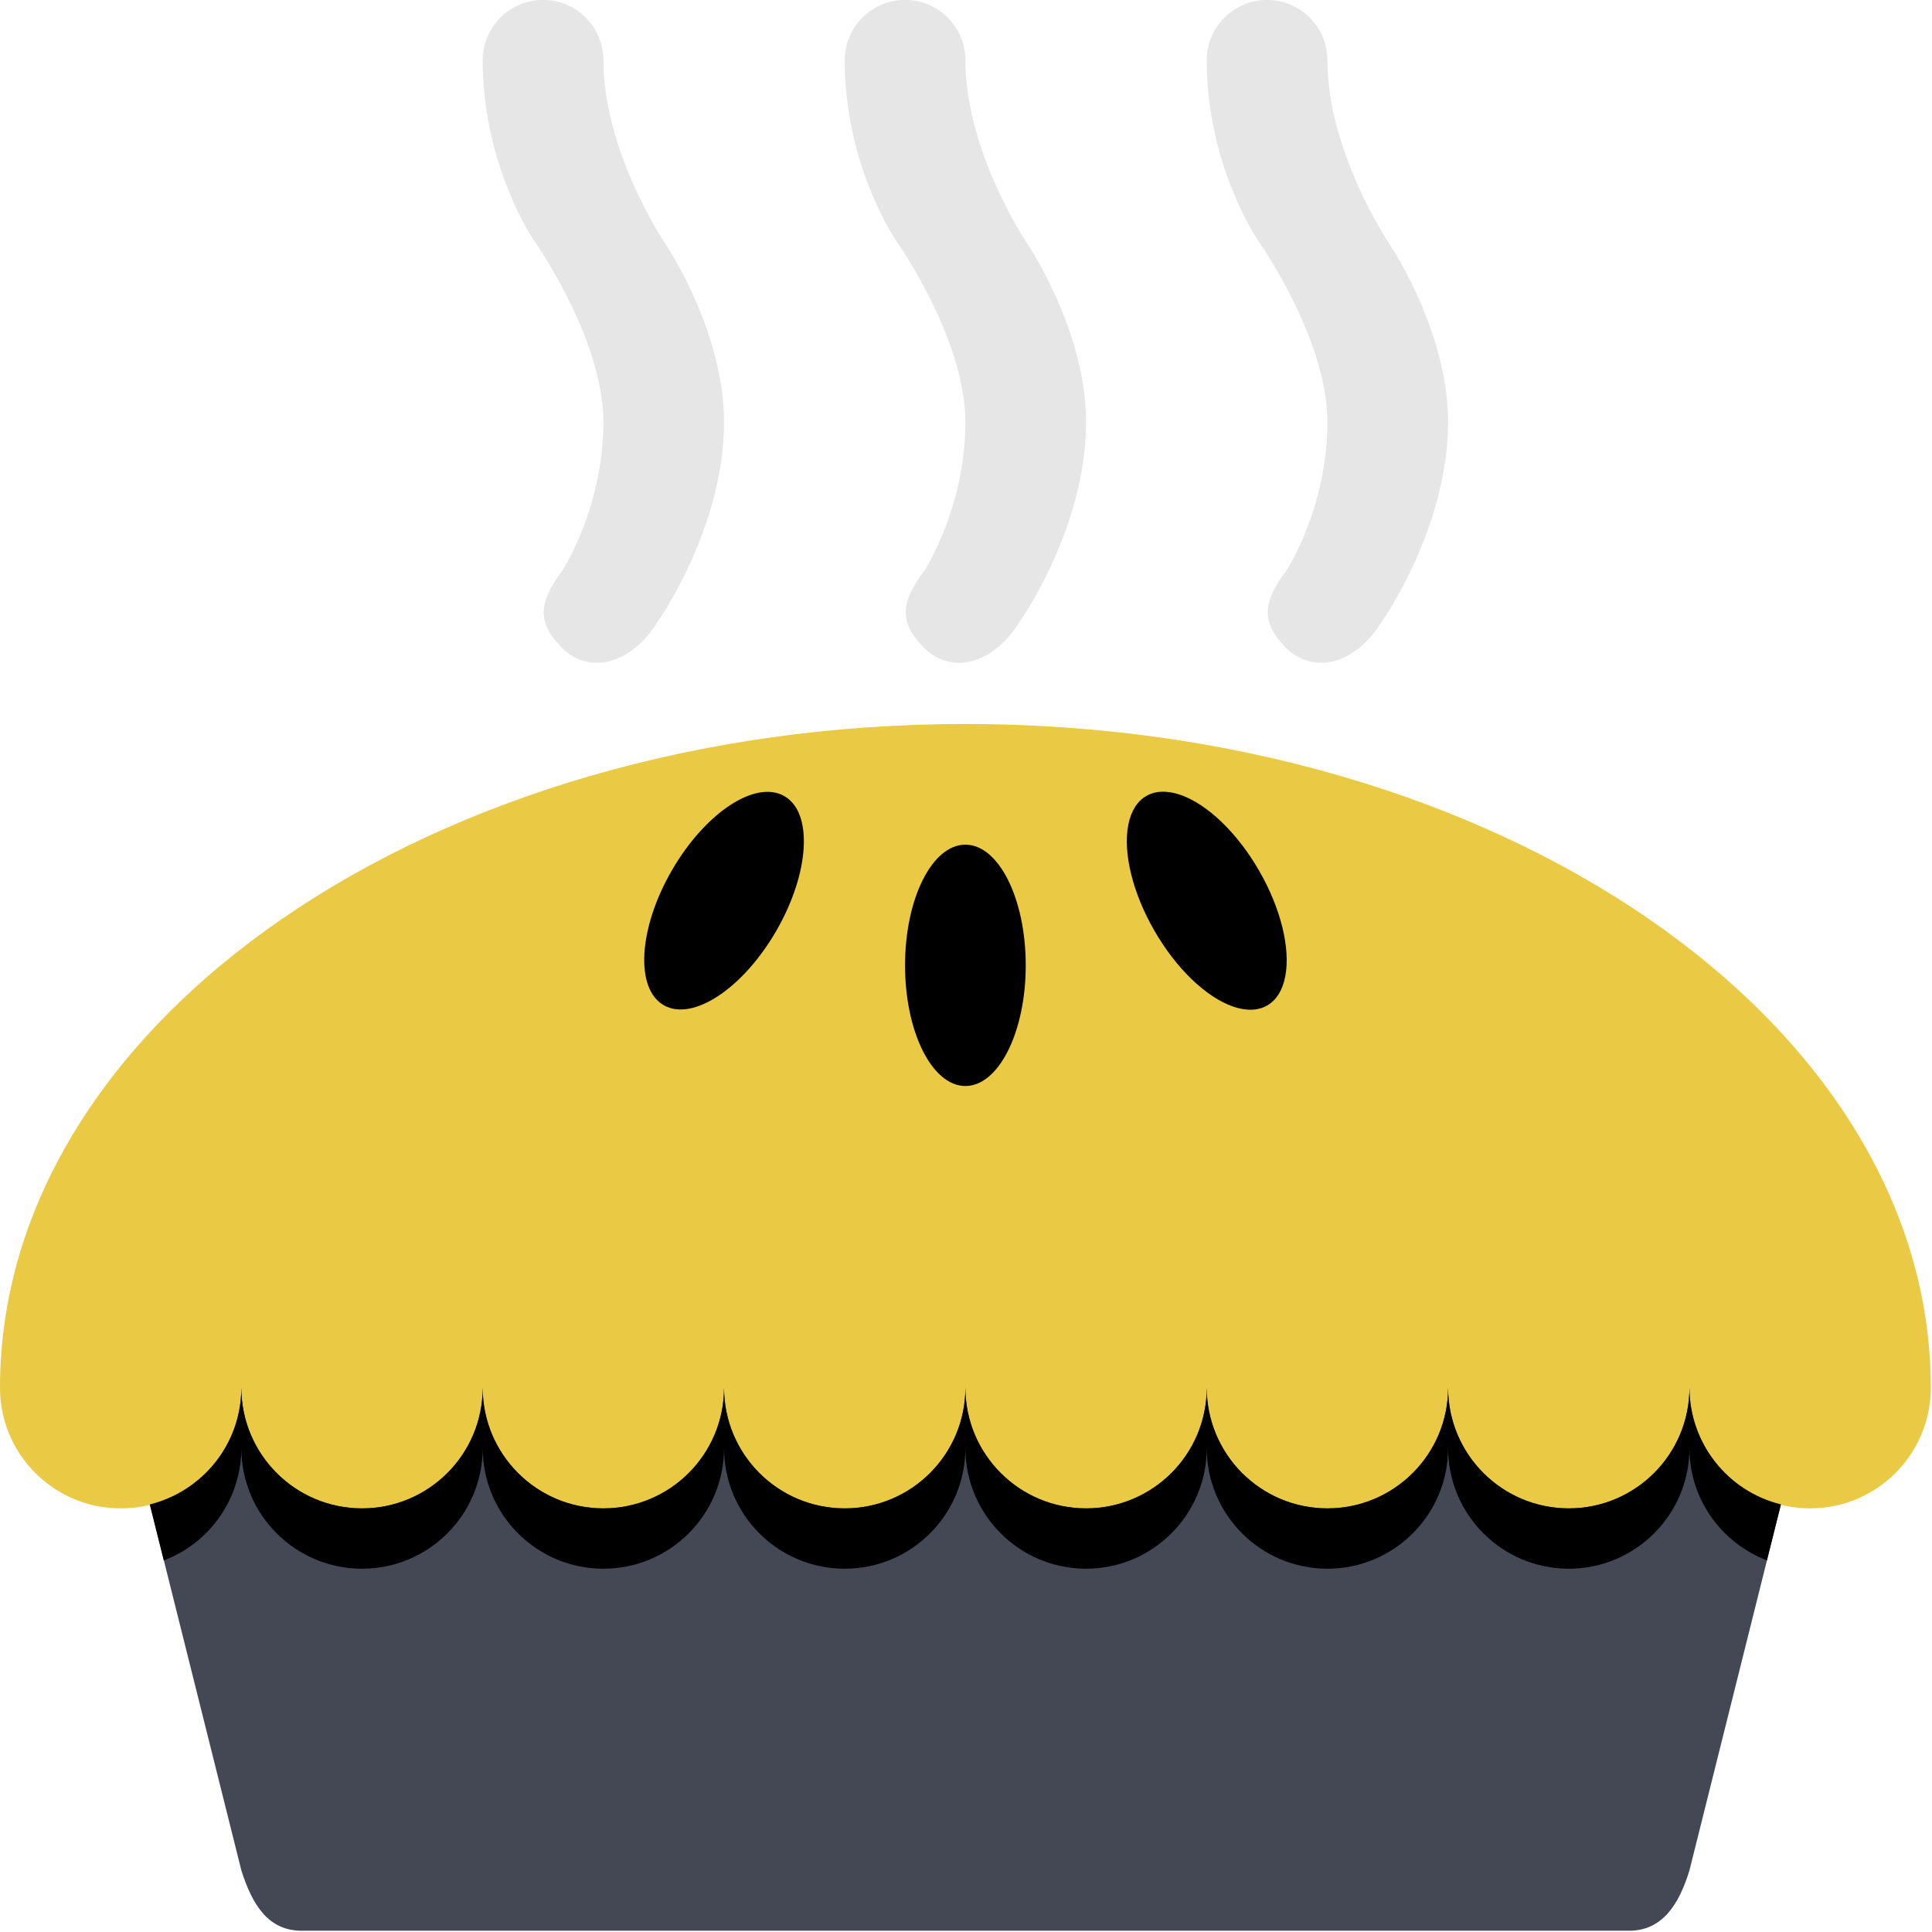
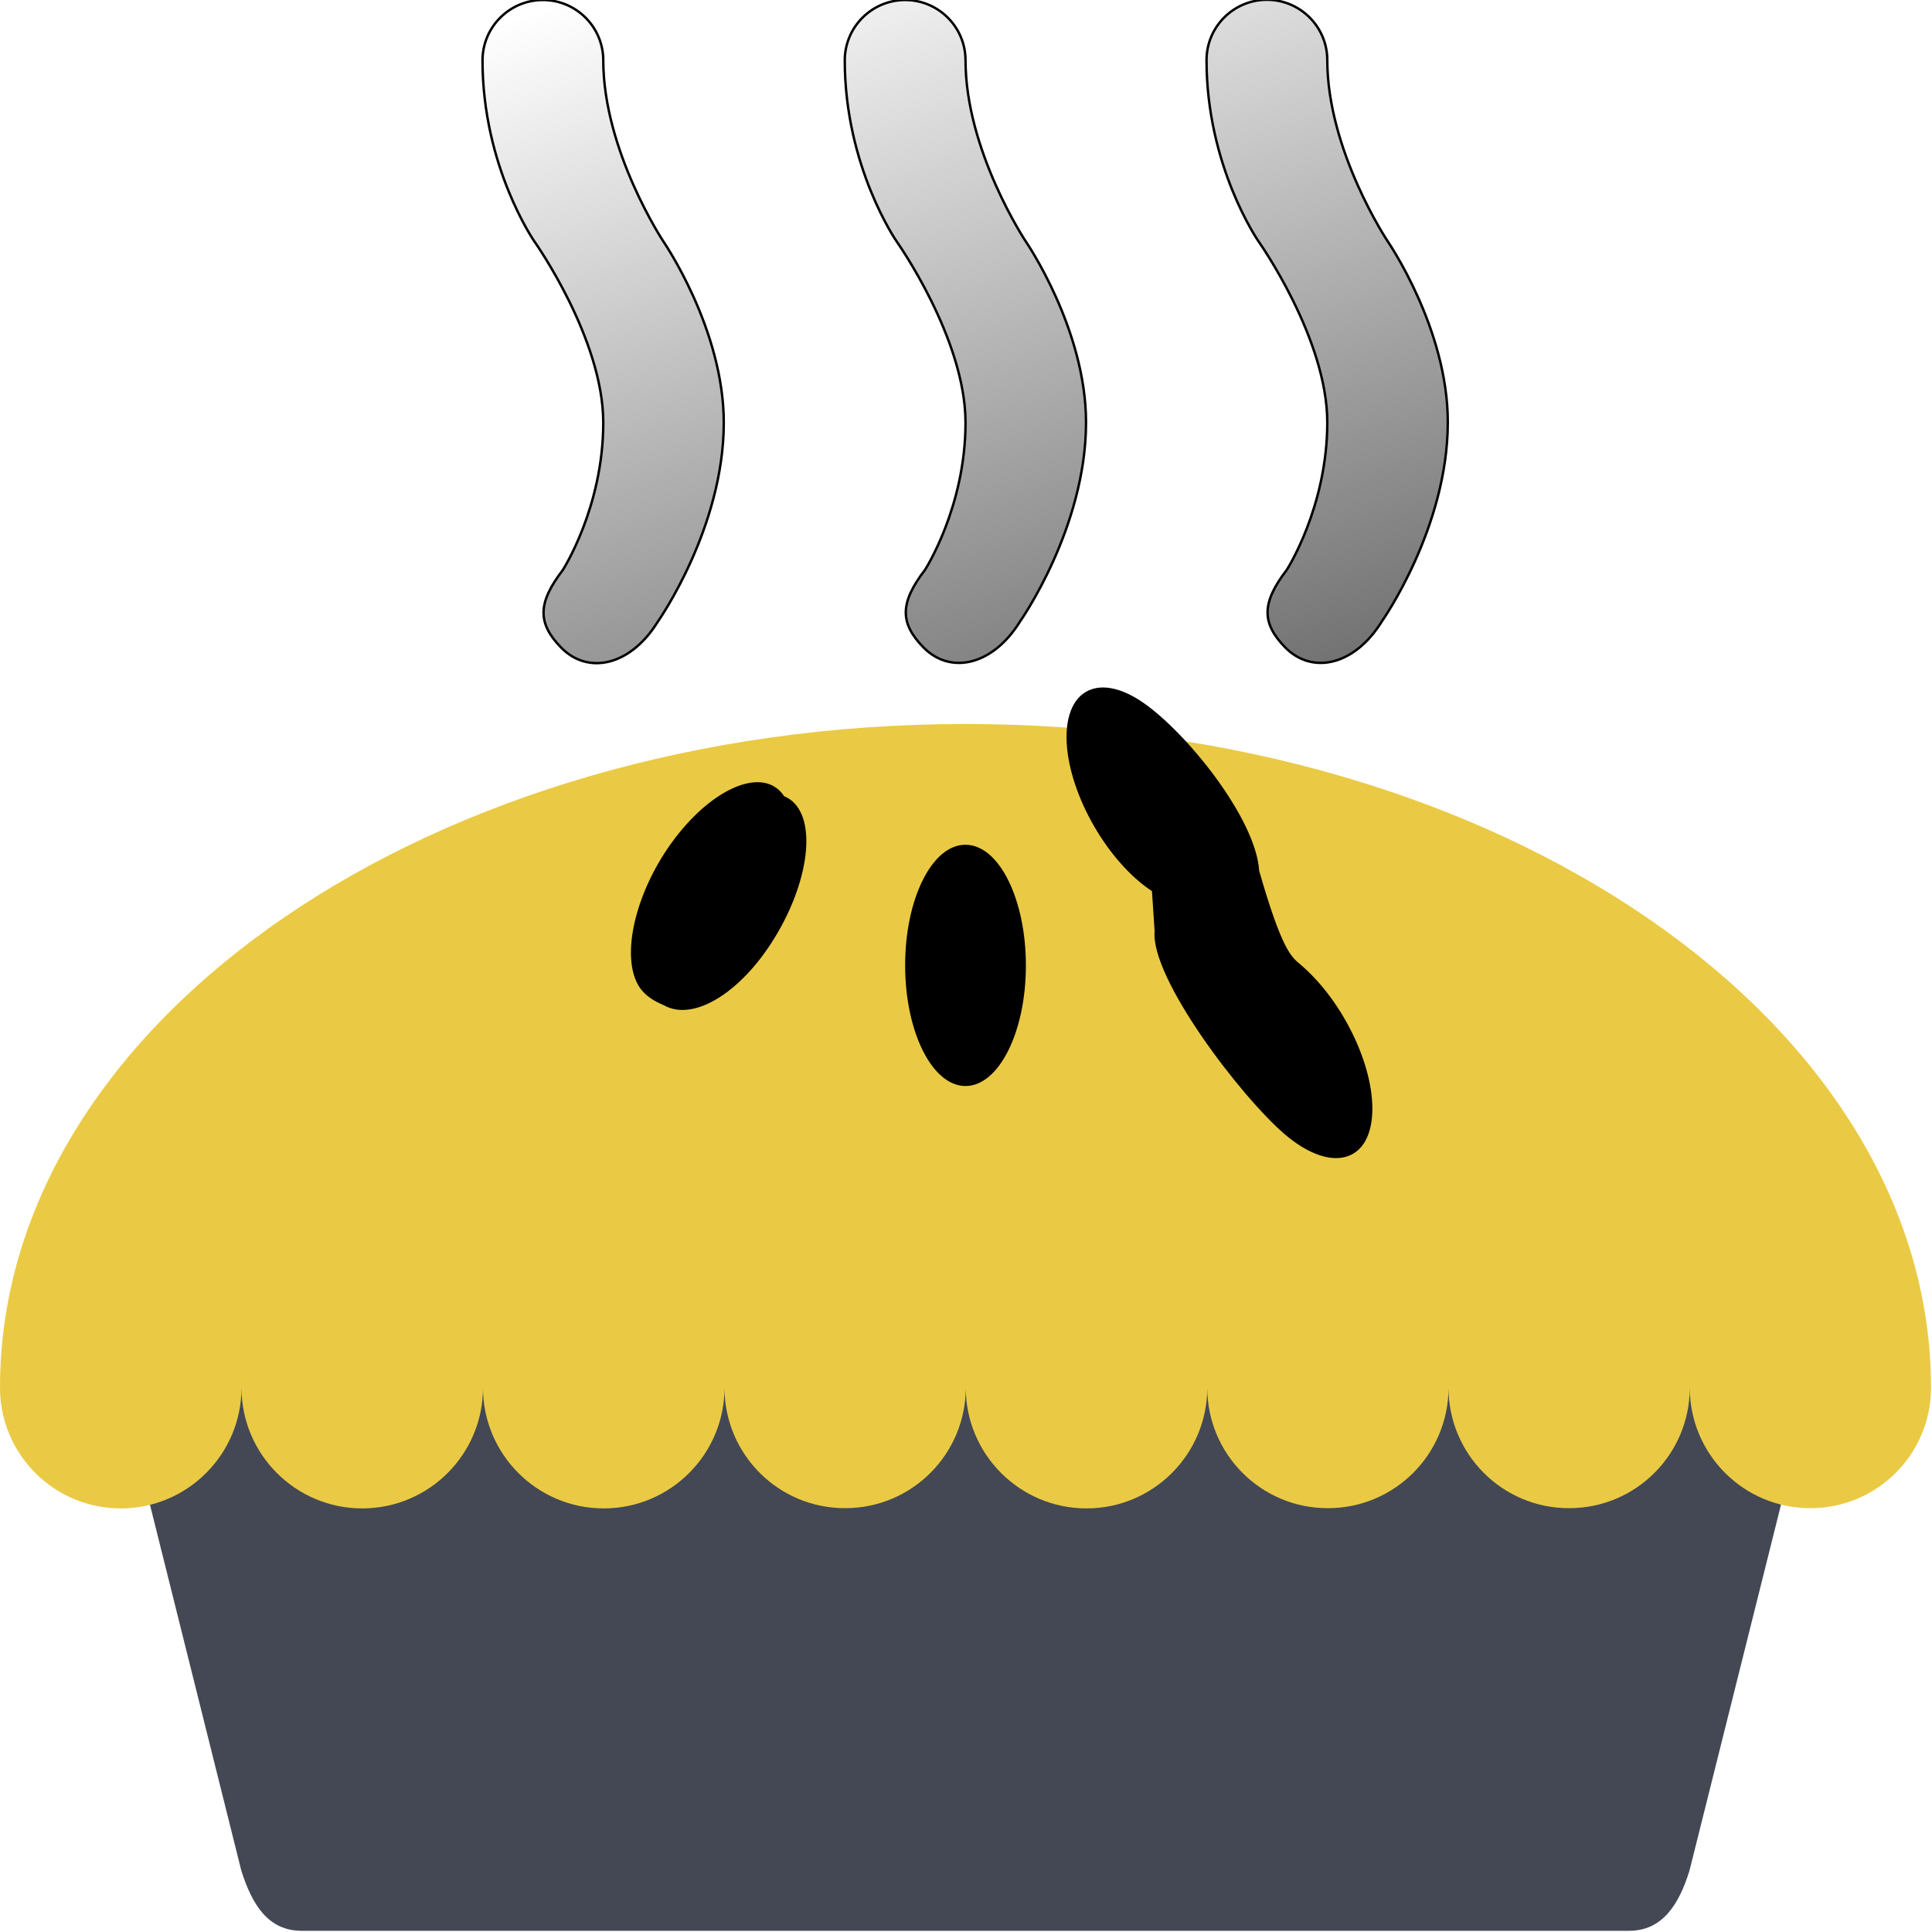
- <svg xmlns="http://www.w3.org/2000/svg" width="800px" height="800px" viewBox="0 0 1024 1024" class="icon" version="1.1">
-   <path d="M127.92 991.348c5.82 18.325 14.295 31.98 31.98 31.98h703.56c17.685 0 26.511-14.071 31.98-31.98l63.96-255.84H63.96l63.96 255.84z" fill="#434854" />
-   <path d="M511.68 383.728c-282.607 0-511.68 157.502-511.68 351.78a63.96 63.96 0 0 0 127.92 0 63.96 63.96 0 0 0 127.92 0 63.96 63.96 0 0 0 127.92 0 63.96 63.96 0 0 0 127.92 0 63.96 63.96 0 0 0 127.92 0 63.96 63.96 0 0 0 127.92 0 63.96 63.96 0 0 0 127.92 0 63.96 63.96 0 0 0 127.92 0c0-194.279-229.073-351.78-511.68-351.78z" fill="#EACA44" />
-   <path d="M511.68 31.948a31.98 31.98 0 1 0-63.96 0c0 56.477 27.471 95.94 27.471 95.94S511.68 179.376 511.68 223.828c0 44.964-21.459 78.223-21.459 78.223-13.528 17.717-13.24 28.238-0.895 40.902 14.359 14.775 36.841 9.786 51.328-13.719 0 0 34.986-49.473 34.986-105.438 0-49.473-31.98-95.94-31.98-95.94s-31.98-47.938-31.98-95.908zM319.8 31.948a31.98 31.98 0 1 0-63.96 0c0 56.477 27.471 95.94 27.471 95.94S319.8 179.376 319.8 223.828c0 44.964-21.459 78.223-21.459 78.223-13.528 17.717-13.24 28.238-0.895 40.902 14.359 14.775 36.841 9.786 51.328-13.719 0 0 34.986-49.473 34.986-105.438 0-49.473-31.98-95.94-31.98-95.94s-31.98-47.938-31.98-95.908zM735.54 127.888s-31.98-47.97-31.98-95.94a31.98 31.98 0 1 0-63.96 0c0 56.477 27.471 95.94 27.471 95.94S703.56 179.376 703.56 223.828c0 44.964-21.459 78.223-21.459 78.223-13.528 17.717-13.24 28.238-0.895 40.902 14.359 14.775 36.841 9.786 51.328-13.719 0 0 34.986-49.473 34.986-105.438 0-49.409-31.98-95.908-31.98-95.908z" fill="#E6E6E6" />
-   <path d="M479.7 511.648a63.96 31.98 90 1 0 63.96 0 63.96 31.98 90 1 0-63.96 0Z" fill="" />
-   <path d="M611.911 493.383a63.96 31.98 60.009 1 0 55.396-31.971 63.96 31.98 60.009 1 0-55.396 31.971Z" fill="" />
-   <path d="M351.787 532.761a31.948 63.96 29.993 1 0 63.946-110.79 31.948 63.96 29.993 1 0-63.946 110.79Z" fill="" />
-   <path d="M79.406 797.39l7.419 29.677A63.8 63.8 0 0 0 127.92 767.488a63.96 63.96 0 0 0 127.92 0 63.96 63.96 0 0 0 127.92 0 63.96 63.96 0 0 0 127.92 0 63.96 63.96 0 0 0 127.92 0 63.96 63.96 0 0 0 127.92 0 63.96 63.96 0 0 0 127.92 0c0 27.247 17.077 50.337 41.062 59.547l7.419-29.677A63.8 63.8 0 0 1 895.44 735.508a63.96 63.96 0 0 1-127.92 0 63.96 63.96 0 0 1-127.92 0 63.96 63.96 0 0 1-127.92 0 63.96 63.96 0 0 1-127.92 0 63.96 63.96 0 0 1-127.92 0 63.96 63.96 0 0 1-127.92 0c0 29.965-20.659 54.91-48.514 61.881z" fill="" />
+ <svg xmlns="http://www.w3.org/2000/svg" version="1.1" id="Layer_1" x="0px" y="0px" viewBox="0 0 800 800" style="enable-background:new 0 0 800 800;" xml:space="preserve">
+   <style type="text/css">
+ 	.st0{fill:#434854;}
+ 	.st1{fill:#EACA44;}
+ 	.st2{fill:url(#SVGID_1_);stroke:#000000;stroke-miterlimit:10;}
+ </style>
+   <path class="st0" d="M99.9,774.5c4.5,14.3,11.2,25,25,25h549.7c13.8,0,20.7-11,25-25l50-199.9H50L99.9,774.5z" />
+   <path class="st1" d="M399.8,299.8C179,299.8,0,422.8,0,574.6c0,27.6,22.4,50,50,50c27.6,0,50-22.4,50-50c0,27.6,22.4,50,50,50  c27.6,0,50-22.4,50-50c0,27.6,22.4,50,50,50c27.6,0,50-22.4,50-50l0,0c0,27.6,22.4,50,50,49.9c27.6,0,49.9-22.4,49.9-49.9  c0,27.6,22.4,50,50,50c27.6,0,50-22.4,50-50c0,27.6,22.4,50,50,49.9c27.6,0,49.9-22.4,49.9-49.9c0,27.6,22.4,50,50,49.9  c27.6,0,49.9-22.4,49.9-49.9c0,27.6,22.4,50,50,49.9c27.6,0,49.9-22.4,49.9-49.9C799.5,422.8,620.5,299.8,399.8,299.8L399.8,299.8z" />
+   <linearGradient id="SVGID_1_" gradientUnits="userSpaceOnUse" x1="337.073" y1="-31.462" x2="531.285" y2="584.23">
+     <stop offset="0" style="stop-color:#FFFFFF" />
+     <stop offset="1" style="stop-color:#000000" />
+   </linearGradient>
+   <path class="st2" d="M399.8,25c0-13.8-11.2-25-25-25c-13.8,0-25,11.2-25,25c0,0,0,0,0,0c0,44.1,21.5,75,21.5,75s28.5,40.2,28.5,75  C399.8,210,383,236,383,236c-10.6,13.8-10.3,22.1-0.7,32c11.2,11.5,28.8,7.6,40.1-10.7c0,0,27.3-38.7,27.3-82.4c0-38.7-25-75-25-75  S399.8,62.4,399.8,25L399.8,25z M249.8,25c0-13.8-11.2-25-25-25c-13.8,0-25,11.2-25,25c0,0,0,0,0,0c0,44.1,21.5,75,21.5,75  s28.5,40.2,28.5,75c0,35.1-16.8,61.1-16.8,61.1c-10.6,13.8-10.3,22.1-0.7,32c11.2,11.5,28.8,7.6,40.1-10.7c0,0,27.3-38.7,27.3-82.4  c0-38.7-25-75-25-75S249.8,62.4,249.8,25L249.8,25z M574.6,99.9c0,0-25-37.5-25-75c0-13.8-11.2-25-25-25c-13.8,0-25,11.2-25,25  c0,0,0,0,0,0c0,44.1,21.5,75,21.5,75s28.5,40.2,28.5,75c0,35.1-16.8,61.1-16.8,61.1c-10.6,13.8-10.3,22.1-0.7,32  c11.2,11.5,28.8,7.6,40.1-10.7c0,0,27.3-38.7,27.3-82.4C599.6,136.2,574.6,99.9,574.6,99.9L574.6,99.9z" />
+   <path d="M374.8,399.7c0,27.6,11.2,50,25,50c13.8,0,25-22.4,25-49.9c0,0,0,0,0,0c0-27.6-11.2-50-25-50  C386,349.7,374.8,372.1,374.8,399.7C374.8,399.7,374.8,399.7,374.8,399.7z" />
+   <path d="M478.1,385.5c-1.8,19.4,35.6,68.5,53.8,84.1c18.2,15.6,34.4,12.5,36.2-6.9c1.8-19.4-11.4-47.8-29.6-63.3  c-3.8-3.2-7.6-5.8-17.1-38.8c-1.3-21.8-30.8-58.3-49-70.3s-31.9-4.2-30.7,17.5c1.3,21.8,17.1,49.2,35.3,61.2  C477,368.9,477,369,478.1,385.5z" />
+   <path d="M274.8,416.2c12.4,7.2,33.1-5.5,47.4-30.3c14.3-24.8,15.9-50.7,2.5-56.2c-8.2-12.5-29-4-45.3,17.5  c-16.3,21.5-22.8,49.1-14.6,61.6C267.3,412.5,271,414.6,274.8,416.2z" />
</svg>
